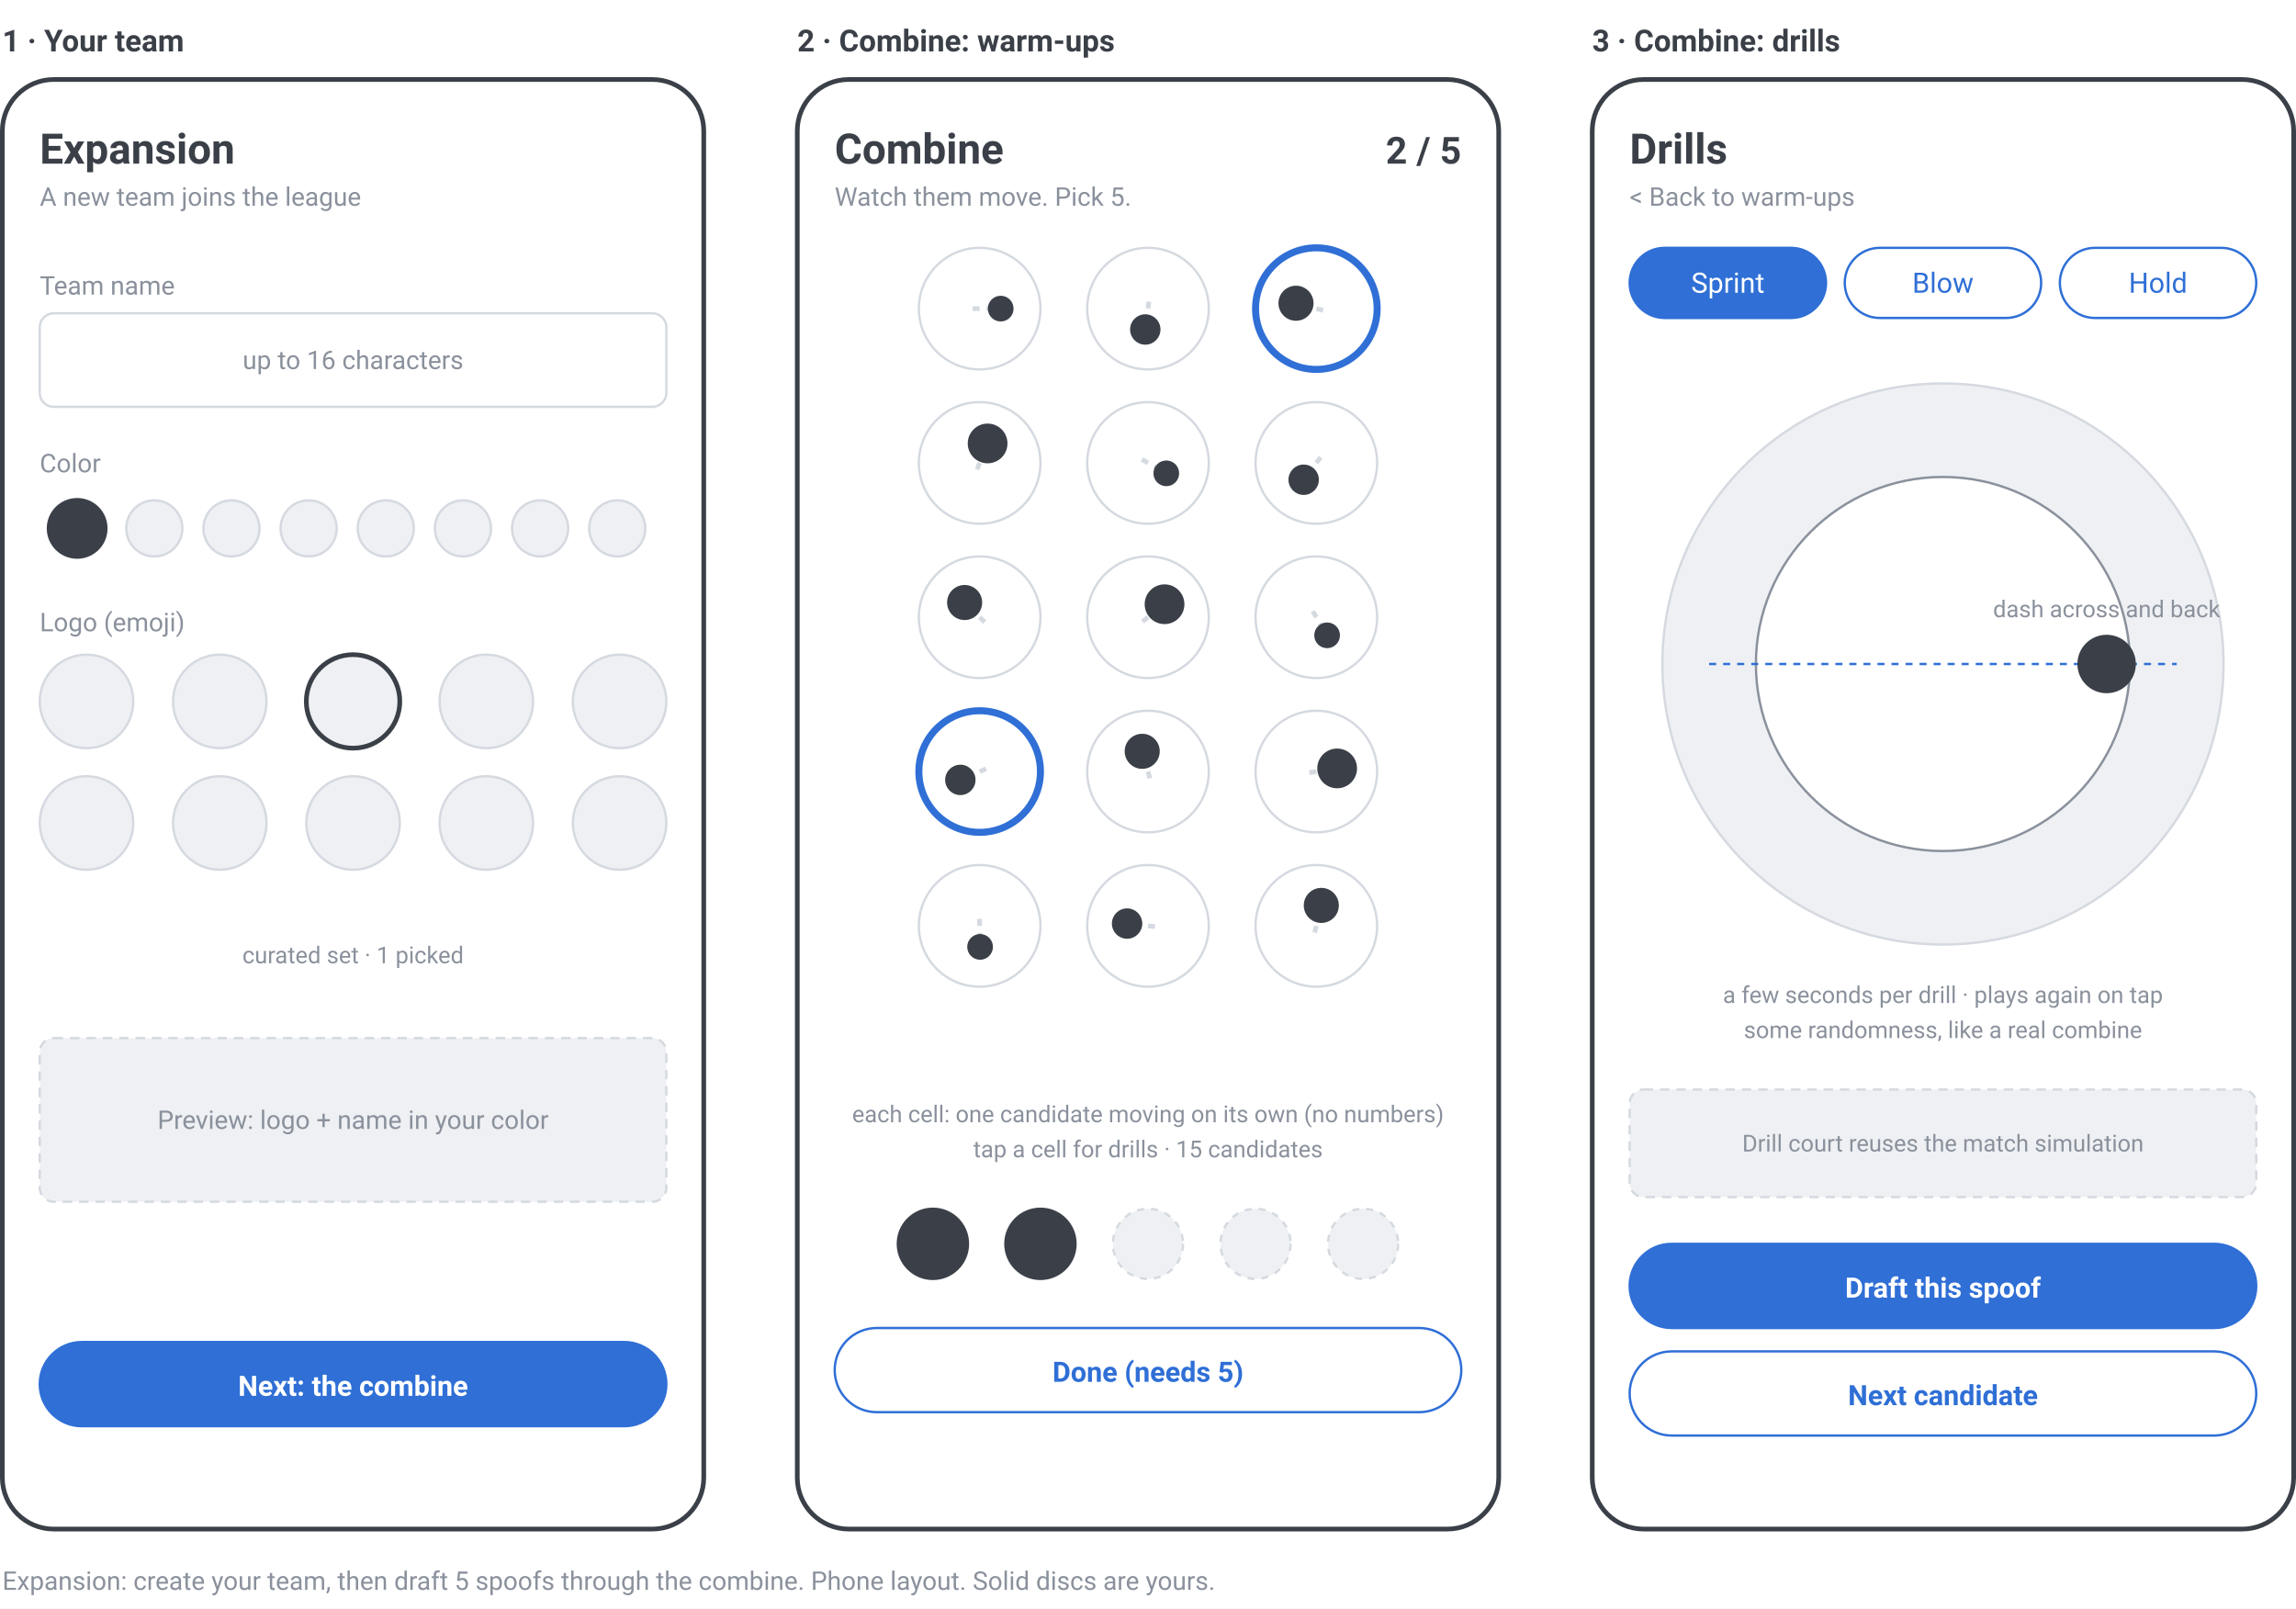
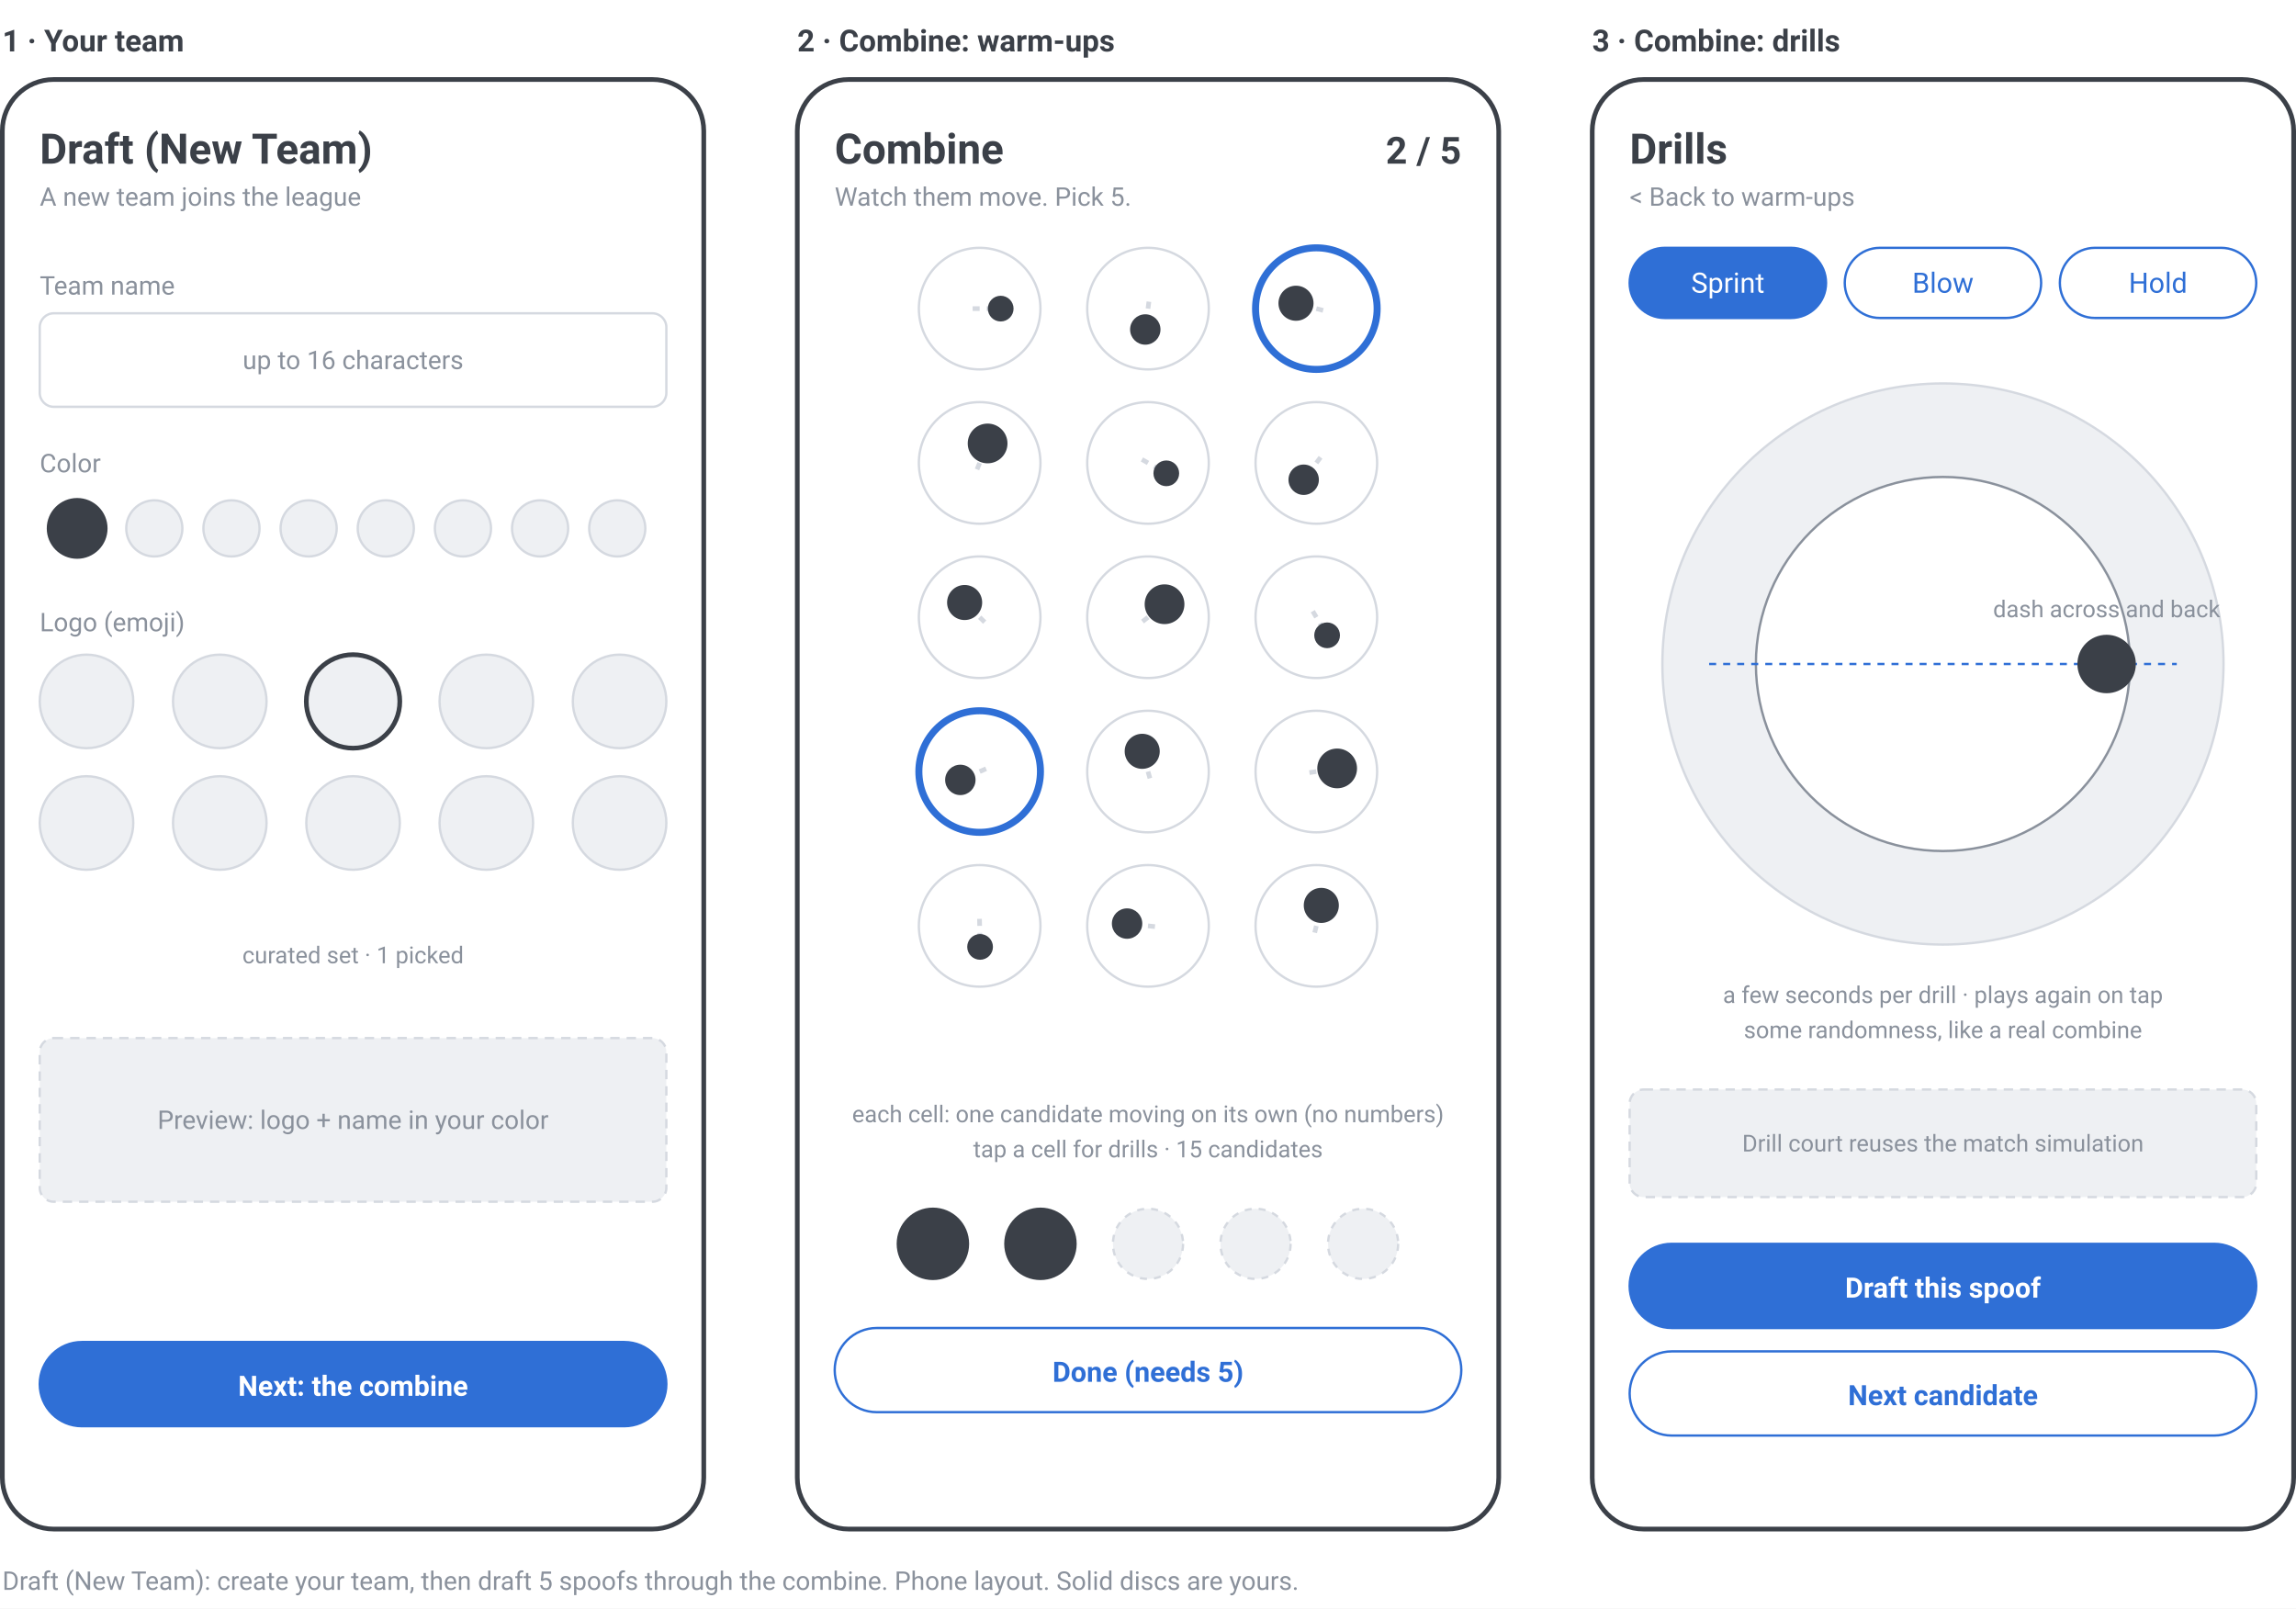
<svg xmlns="http://www.w3.org/2000/svg" width="982" height="688" viewBox="0 0 982 688" font-family="system-ui, -apple-system, Segoe UI, Roboto, sans-serif">
  <rect width="100%" height="100%" fill="#ffffff" />
  <g transform="translate(1,34)">
    <text x="0" y="-12" font-size="13" font-weight="700" fill="#3b4048">1 · Your team</text>
    <rect x="0" y="0" width="300" height="620" rx="22" fill="#ffffff" stroke="#3b4048" stroke-width="2" />
    <g>
-       <text x="16" y="36" font-size="18" fill="#3b4048" text-anchor="start" font-weight="700">Expansion</text>
+       <text x="16" y="36" font-size="18" fill="#3b4048" text-anchor="start" font-weight="700">Draft (New Team)</text>
      <text x="16" y="54" font-size="11" fill="#8a919c" text-anchor="start" font-weight="400">A new team joins the league</text>
      <text x="16" y="92" font-size="11" fill="#8a919c" text-anchor="start" font-weight="400">Team name</text>
      <rect x="16" y="100" width="268" height="40" rx="6" fill="#ffffff" stroke="#d5d9e0" />
      <text x="150.0" y="123.85" font-size="11" fill="#8a919c" text-anchor="middle" font-weight="400">up to 16 characters</text>
      <text x="16" y="168" font-size="11" fill="#8a919c" text-anchor="start" font-weight="400">Color</text>
      <circle cx="32" cy="192" r="12" fill="#3b4048" stroke="#3b4048" stroke-width="2" />
      <circle cx="65" cy="192" r="12" fill="#eef0f3" stroke="#d5d9e0" stroke-width="1" />
      <circle cx="98" cy="192" r="12" fill="#eef0f3" stroke="#d5d9e0" stroke-width="1" />
      <circle cx="131" cy="192" r="12" fill="#eef0f3" stroke="#d5d9e0" stroke-width="1" />
      <circle cx="164" cy="192" r="12" fill="#eef0f3" stroke="#d5d9e0" stroke-width="1" />
      <circle cx="197" cy="192" r="12" fill="#eef0f3" stroke="#d5d9e0" stroke-width="1" />
      <circle cx="230" cy="192" r="12" fill="#eef0f3" stroke="#d5d9e0" stroke-width="1" />
      <circle cx="263" cy="192" r="12" fill="#eef0f3" stroke="#d5d9e0" stroke-width="1" />
      <text x="16" y="236" font-size="11" fill="#8a919c" text-anchor="start" font-weight="400">Logo (emoji)</text>
      <circle cx="36" cy="266" r="20" fill="#eef0f3" stroke="#d5d9e0" stroke-width="1" />
      <circle cx="93" cy="266" r="20" fill="#eef0f3" stroke="#d5d9e0" stroke-width="1" />
      <circle cx="150" cy="266" r="20" fill="#eef0f3" stroke="#3b4048" stroke-width="2" />
      <circle cx="207" cy="266" r="20" fill="#eef0f3" stroke="#d5d9e0" stroke-width="1" />
      <circle cx="264" cy="266" r="20" fill="#eef0f3" stroke="#d5d9e0" stroke-width="1" />
      <circle cx="36" cy="318" r="20" fill="#eef0f3" stroke="#d5d9e0" stroke-width="1" />
      <circle cx="93" cy="318" r="20" fill="#eef0f3" stroke="#d5d9e0" stroke-width="1" />
      <circle cx="150" cy="318" r="20" fill="#eef0f3" stroke="#d5d9e0" stroke-width="1" />
      <circle cx="207" cy="318" r="20" fill="#eef0f3" stroke="#d5d9e0" stroke-width="1" />
      <circle cx="264" cy="318" r="20" fill="#eef0f3" stroke="#d5d9e0" stroke-width="1" />
      <text x="150.0" y="378" font-size="10" fill="#8a919c" text-anchor="middle" font-weight="400">curated set · 1 picked</text>
      <rect x="16" y="410" width="268" height="70" rx="6" fill="#eef0f3" stroke="#d5d9e0" stroke-dasharray="4 3" />
      <text x="150.0" y="448.85" font-size="11" fill="#8a919c" text-anchor="middle" font-weight="400">Preview: logo + name in your color</text>
      <rect x="16" y="540" width="268" height="36" rx="18" fill="#2f6fd6" stroke="#2f6fd6" />
      <text x="150.0" y="563" font-size="12" fill="#ffffff" text-anchor="middle" font-weight="600">Next: the combine</text>
    </g>
  </g>
  <g transform="translate(341,34)">
    <text x="0" y="-12" font-size="13" font-weight="700" fill="#3b4048">2 · Combine: warm-ups</text>
    <rect x="0" y="0" width="300" height="620" rx="22" fill="#ffffff" stroke="#3b4048" stroke-width="2" />
    <g>
      <text x="16" y="36" font-size="18" fill="#3b4048" text-anchor="start" font-weight="700">Combine</text>
      <text x="16" y="54" font-size="11" fill="#8a919c" text-anchor="start" font-weight="400">Watch them move. Pick 5.</text>
      <text x="284" y="36" font-size="16" fill="#3b4048" text-anchor="end" font-weight="700">2 / 5</text>
      <circle cx="78" cy="98" r="26" fill="#ffffff" stroke="#d5d9e0" stroke-width="1" />
      <line x1="75.0" y1="98.0" x2="87.0" y2="98.0" stroke="#d5d9e0" stroke-width="2" stroke-dasharray="3 3" />
      <circle cx="87.0" cy="98.0" r="5" fill="#3b4048" stroke="#3b4048" stroke-width="1" />
      <circle cx="150" cy="98" r="26" fill="#ffffff" stroke="#d5d9e0" stroke-width="1" />
      <line x1="150.387" y1="95.025" x2="148.84" y2="106.925" stroke="#d5d9e0" stroke-width="2" stroke-dasharray="3 3" />
      <circle cx="148.84" cy="106.925" r="6" fill="#3b4048" stroke="#3b4048" stroke-width="1" />
      <circle cx="222" cy="98" r="26" fill="#ffffff" stroke="#2f6fd6" stroke-width="3" />
      <line x1="224.9" y1="98.767" x2="213.299" y2="95.7" stroke="#d5d9e0" stroke-width="2" stroke-dasharray="3 3" />
      <circle cx="213.299" cy="95.7" r="7" fill="#3b4048" stroke="#3b4048" stroke-width="1" />
      <circle cx="78" cy="164" r="26" fill="#ffffff" stroke="#d5d9e0" stroke-width="1" />
      <line x1="76.866" y1="166.777" x2="81.402" y2="155.668" stroke="#d5d9e0" stroke-width="2" stroke-dasharray="3 3" />
      <circle cx="81.402" cy="155.668" r="8" fill="#3b4048" stroke="#3b4048" stroke-width="1" />
      <circle cx="150" cy="164" r="26" fill="#ffffff" stroke="#d5d9e0" stroke-width="1" />
      <line x1="147.392" y1="162.518" x2="157.825" y2="168.447" stroke="#d5d9e0" stroke-width="2" stroke-dasharray="3 3" />
      <circle cx="157.825" cy="168.447" r="5" fill="#3b4048" stroke="#3b4048" stroke-width="1" />
      <circle cx="222" cy="164" r="26" fill="#ffffff" stroke="#d5d9e0" stroke-width="1" />
      <line x1="223.806" y1="161.605" x2="216.582" y2="171.186" stroke="#d5d9e0" stroke-width="2" stroke-dasharray="3 3" />
      <circle cx="216.582" cy="171.186" r="6" fill="#3b4048" stroke="#3b4048" stroke-width="1" />
      <circle cx="78" cy="230" r="26" fill="#ffffff" stroke="#d5d9e0" stroke-width="1" />
      <line x1="80.143" y1="232.1" x2="71.572" y2="223.701" stroke="#d5d9e0" stroke-width="2" stroke-dasharray="3 3" />
      <circle cx="71.572" cy="223.701" r="7" fill="#3b4048" stroke="#3b4048" stroke-width="1" />
      <circle cx="150" cy="230" r="26" fill="#ffffff" stroke="#d5d9e0" stroke-width="1" />
      <line x1="147.642" y1="231.854" x2="157.075" y2="224.437" stroke="#d5d9e0" stroke-width="2" stroke-dasharray="3 3" />
      <circle cx="157.075" cy="224.437" r="8" fill="#3b4048" stroke="#3b4048" stroke-width="1" />
      <circle cx="222" cy="230" r="26" fill="#ffffff" stroke="#d5d9e0" stroke-width="1" />
      <line x1="220.465" y1="227.423" x2="226.605" y2="237.732" stroke="#d5d9e0" stroke-width="2" stroke-dasharray="3 3" />
      <circle cx="226.605" cy="237.732" r="5" fill="#3b4048" stroke="#3b4048" stroke-width="1" />
      <circle cx="78" cy="296" r="26" fill="#ffffff" stroke="#2f6fd6" stroke-width="3" />
      <line x1="80.754" y1="294.81" x2="69.739" y2="299.571" stroke="#d5d9e0" stroke-width="2" stroke-dasharray="3 3" />
      <circle cx="69.739" cy="299.571" r="6" fill="#3b4048" stroke="#3b4048" stroke-width="1" />
      <circle cx="150" cy="296" r="26" fill="#ffffff" stroke="#d5d9e0" stroke-width="1" />
      <line x1="150.825" y1="298.884" x2="147.524" y2="287.347" stroke="#d5d9e0" stroke-width="2" stroke-dasharray="3 3" />
      <circle cx="147.524" cy="287.347" r="7" fill="#3b4048" stroke="#3b4048" stroke-width="1" />
      <circle cx="222" cy="296" r="26" fill="#ffffff" stroke="#d5d9e0" stroke-width="1" />
      <line x1="219.033" y1="296.447" x2="230.9" y2="294.659" stroke="#d5d9e0" stroke-width="2" stroke-dasharray="3 3" />
      <circle cx="230.9" cy="294.659" r="8" fill="#3b4048" stroke="#3b4048" stroke-width="1" />
      <circle cx="78" cy="362" r="26" fill="#ffffff" stroke="#d5d9e0" stroke-width="1" />
      <line x1="77.939" y1="359.001" x2="78.183" y2="370.998" stroke="#d5d9e0" stroke-width="2" stroke-dasharray="3 3" />
      <circle cx="78.183" cy="370.998" r="5" fill="#3b4048" stroke="#3b4048" stroke-width="1" />
      <circle cx="150" cy="362" r="26" fill="#ffffff" stroke="#d5d9e0" stroke-width="1" />
      <line x1="152.982" y1="362.326" x2="141.053" y2="361.022" stroke="#d5d9e0" stroke-width="2" stroke-dasharray="3 3" />
      <circle cx="141.053" cy="361.022" r="6" fill="#3b4048" stroke="#3b4048" stroke-width="1" />
      <circle cx="222" cy="362" r="26" fill="#ffffff" stroke="#d5d9e0" stroke-width="1" />
      <line x1="221.293" y1="364.915" x2="224.122" y2="353.254" stroke="#d5d9e0" stroke-width="2" stroke-dasharray="3 3" />
      <circle cx="224.122" cy="353.254" r="7" fill="#3b4048" stroke="#3b4048" stroke-width="1" />
      <text x="150.0" y="446" font-size="10" fill="#8a919c" text-anchor="middle" font-weight="400">each cell: one candidate moving on its own (no numbers)</text>
      <text x="150.0" y="461" font-size="10" fill="#8a919c" text-anchor="middle" font-weight="400">tap a cell for drills · 15 candidates</text>
      <circle cx="58" cy="498" r="15" fill="#3b4048" stroke="#3b4048" stroke-width="1" />
      <circle cx="104" cy="498" r="15" fill="#3b4048" stroke="#3b4048" stroke-width="1" />
      <circle cx="150" cy="498" r="15" fill="#eef0f3" stroke="#d5d9e0" stroke-width="1" stroke-dasharray="3 3" />
      <circle cx="196" cy="498" r="15" fill="#eef0f3" stroke="#d5d9e0" stroke-width="1" stroke-dasharray="3 3" />
      <circle cx="242" cy="498" r="15" fill="#eef0f3" stroke="#d5d9e0" stroke-width="1" stroke-dasharray="3 3" />
      <rect x="16" y="534" width="268" height="36" rx="18" fill="#ffffff" stroke="#2f6fd6" />
      <text x="150.0" y="557" font-size="12" fill="#2f6fd6" text-anchor="middle" font-weight="600">Done (needs 5)</text>
    </g>
  </g>
  <g transform="translate(681,34)">
    <text x="0" y="-12" font-size="13" font-weight="700" fill="#3b4048">3 · Combine: drills</text>
    <rect x="0" y="0" width="300" height="620" rx="22" fill="#ffffff" stroke="#3b4048" stroke-width="2" />
    <g>
      <text x="16" y="36" font-size="18" fill="#3b4048" text-anchor="start" font-weight="700">Drills</text>
      <text x="16" y="54" font-size="11" fill="#8a919c" text-anchor="start" font-weight="400">&lt; Back to warm-ups</text>
      <rect x="16" y="72" width="84" height="30" rx="15" fill="#2f6fd6" stroke="#2f6fd6" />
      <text x="58.0" y="91.2" font-size="12" fill="#ffffff" text-anchor="middle" font-weight="400">Sprint</text>
      <rect x="108" y="72" width="84" height="30" rx="15" fill="#ffffff" stroke="#2f6fd6" />
      <text x="150.0" y="91.2" font-size="12" fill="#2f6fd6" text-anchor="middle" font-weight="400">Blow</text>
      <rect x="200" y="72" width="84" height="30" rx="15" fill="#ffffff" stroke="#2f6fd6" />
      <text x="242.0" y="91.2" font-size="12" fill="#2f6fd6" text-anchor="middle" font-weight="400">Hold</text>
      <circle cx="150.0" cy="250" r="120" fill="#eef0f3" stroke="#d5d9e0" stroke-width="1" />
      <circle cx="150.0" cy="250" r="80" fill="#ffffff" stroke="#8a919c" stroke-width="1" />
      <line x1="50.0" y1="250" x2="250.0" y2="250" stroke="#2f6fd6" stroke-width="1" stroke-dasharray="3 3" />
      <circle cx="220.0" cy="250" r="12" fill="#3b4048" stroke="#3b4048" stroke-width="1" />
      <text x="220.0" y="230" font-size="10" fill="#8a919c" text-anchor="middle" font-weight="400">dash across and back</text>
      <text x="150.0" y="395" font-size="10" fill="#8a919c" text-anchor="middle" font-weight="400">a few seconds per drill · plays again on tap</text>
      <text x="150.0" y="410" font-size="10" fill="#8a919c" text-anchor="middle" font-weight="400">some randomness, like a real combine</text>
      <rect x="16" y="432" width="268" height="46" rx="6" fill="#eef0f3" stroke="#d5d9e0" stroke-dasharray="4 3" />
      <text x="150.0" y="458.5" font-size="10" fill="#8a919c" text-anchor="middle" font-weight="400">Drill court reuses the match simulation</text>
      <rect x="16" y="498" width="268" height="36" rx="18" fill="#2f6fd6" stroke="#2f6fd6" />
      <text x="150.0" y="521" font-size="12" fill="#ffffff" text-anchor="middle" font-weight="600">Draft this spoof</text>
      <rect x="16" y="544" width="268" height="36" rx="18" fill="#ffffff" stroke="#2f6fd6" />
      <text x="150.0" y="567" font-size="12" fill="#2f6fd6" text-anchor="middle" font-weight="600">Next candidate</text>
    </g>
  </g>
-   <text x="1" y="680" font-size="11" fill="#8a919c">Expansion: create your team, then draft 5 spoofs through the combine. Phone layout. Solid discs are yours.</text>
+   <text x="1" y="680" font-size="11" fill="#8a919c">Draft (New Team): create your team, then draft 5 spoofs through the combine. Phone layout. Solid discs are yours.</text>
</svg>
